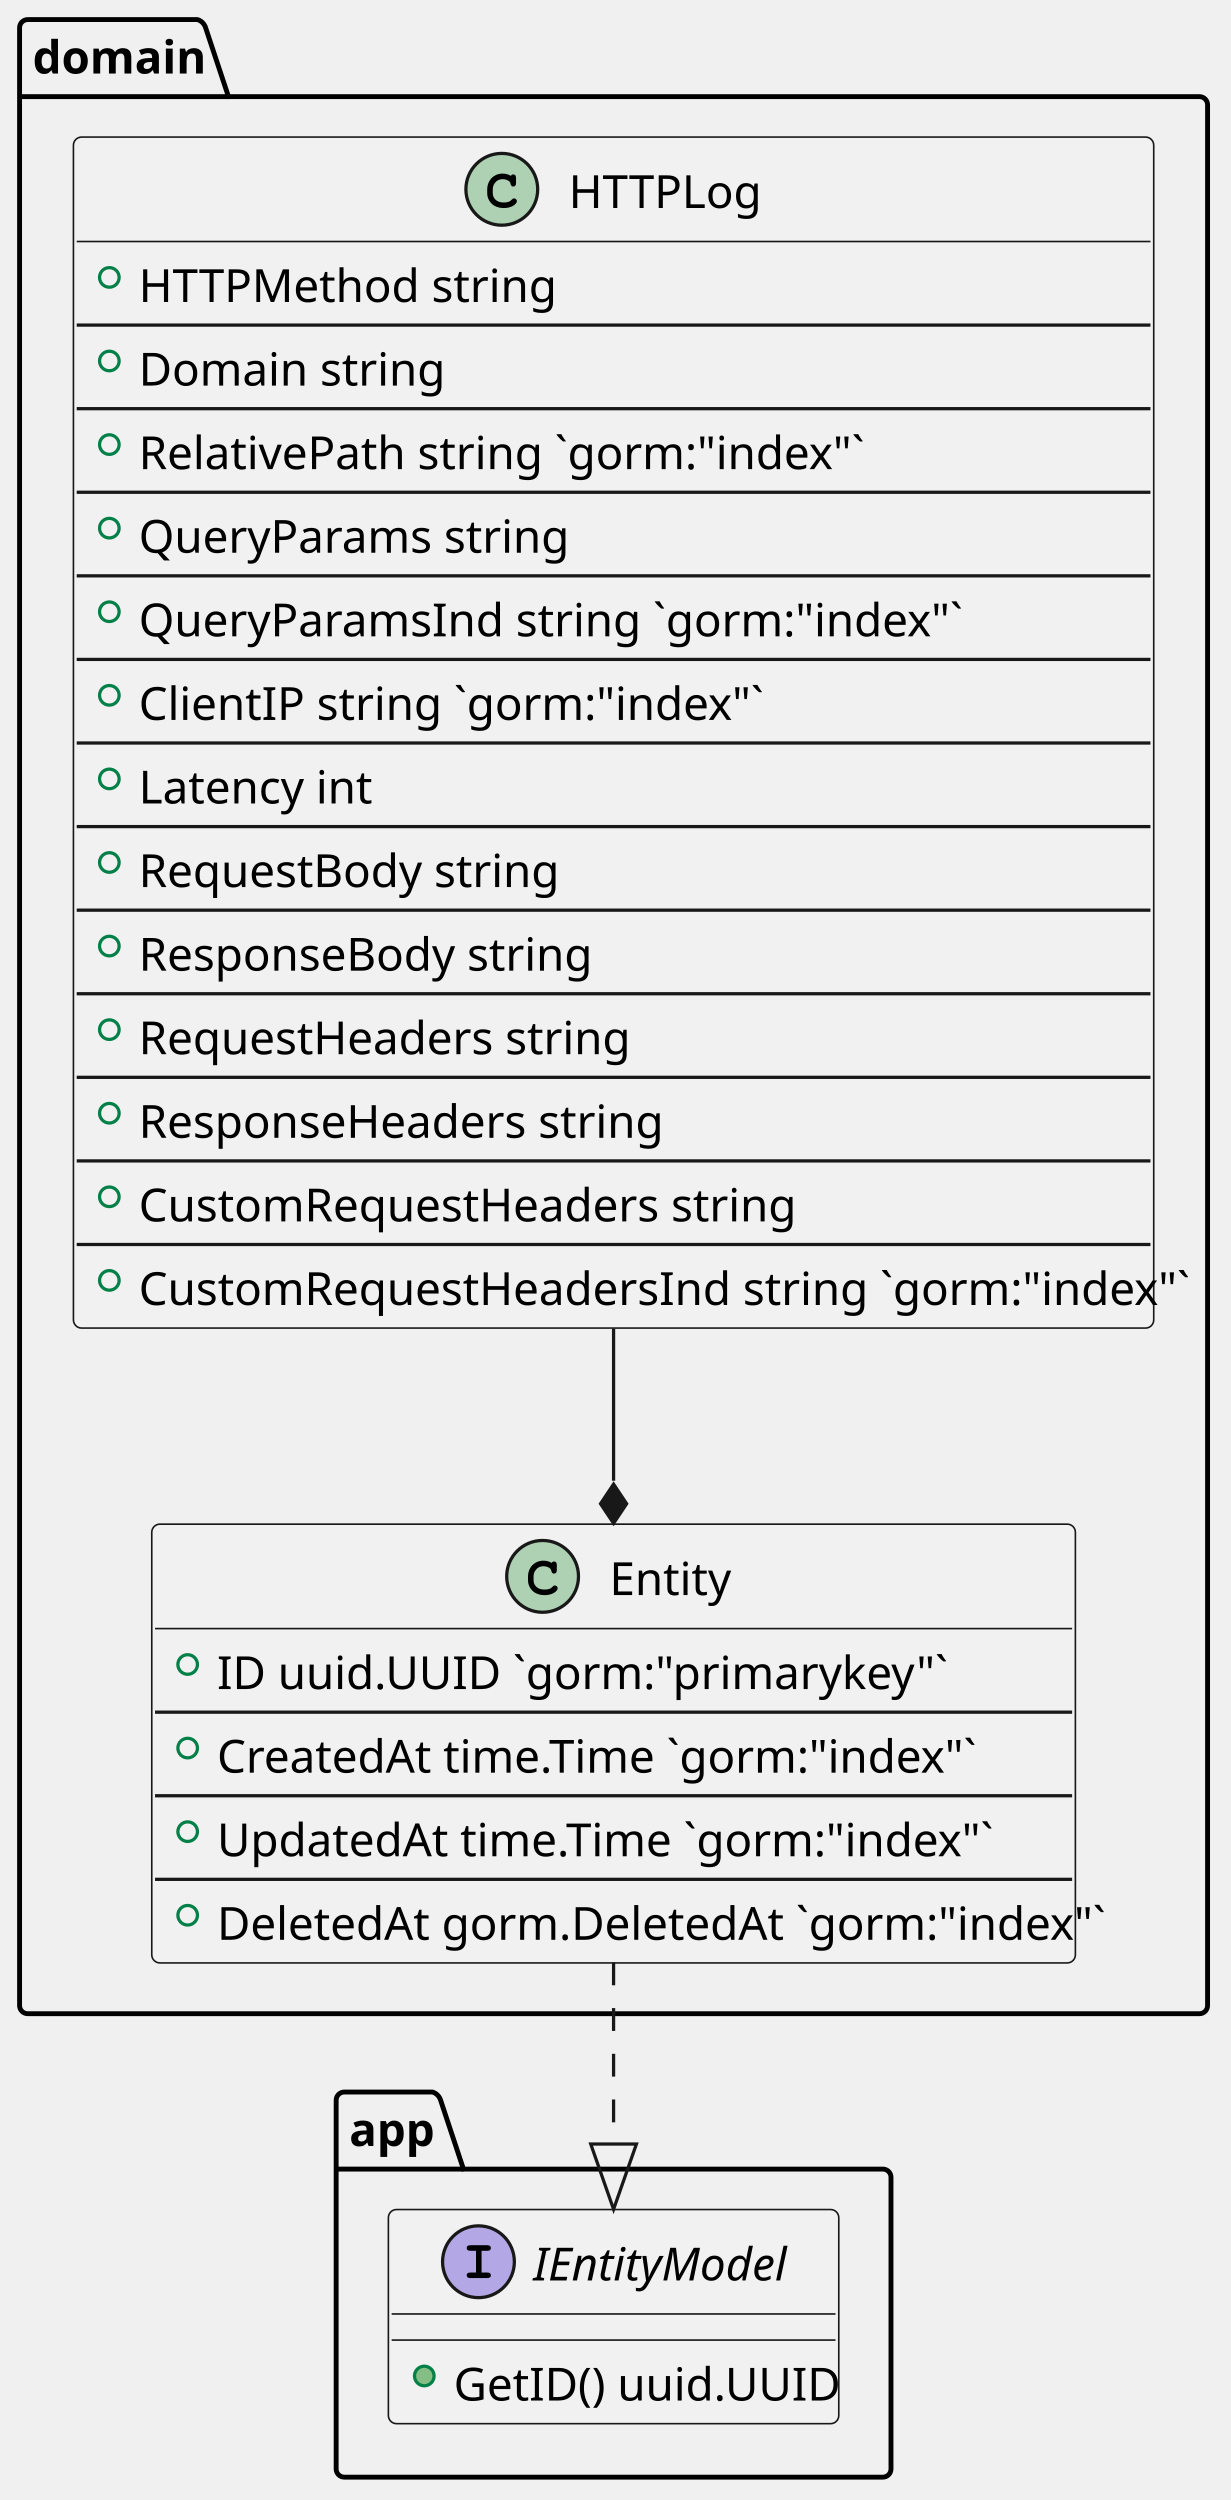
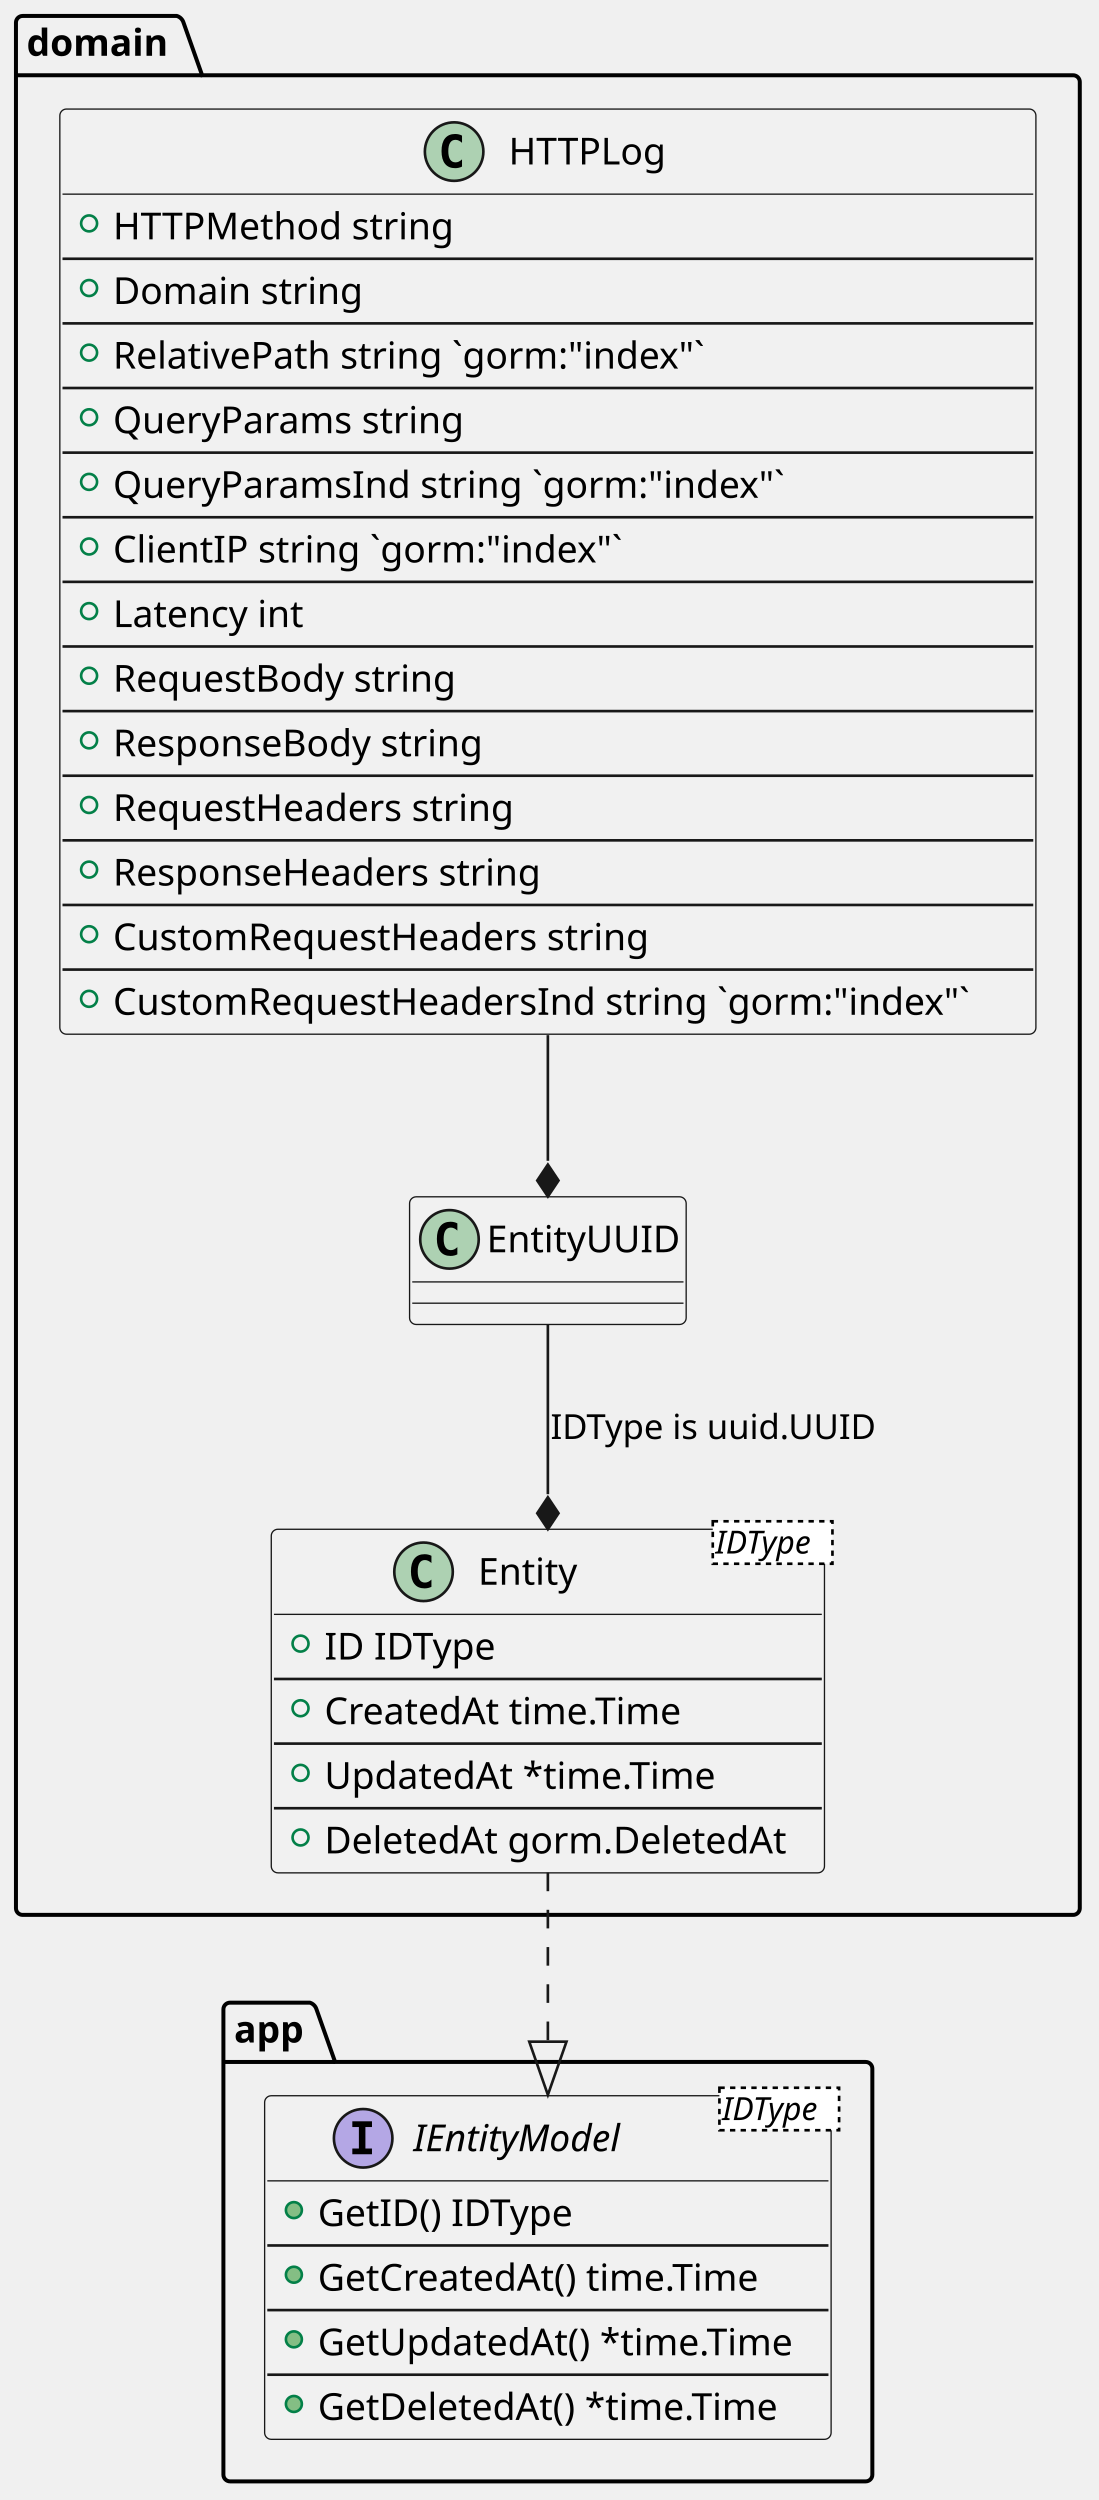
- <svg xmlns="http://www.w3.org/2000/svg" contentStyleType="text/css" height="766px" preserveAspectRatio="none" style="width:377px;height:766px;background:#FFFFFF;" version="1.1" viewBox="0 0 377 766" width="377px" zoomAndPan="magnify">
+ <svg xmlns="http://www.w3.org/2000/svg" contentStyleType="text/css" height="940px" preserveAspectRatio="none" style="width:413px;height:940px;background:#FFFFFF;" version="1.1" viewBox="0 0 413 940" width="413px" zoomAndPan="magnify">
  <defs />
  <g>
    <g id="cluster_app">
-       <path d="M105.5,641 L132.5,641 A3.75,3.75 0 0 1 135,643.5 L142,664.609 L270.5,664.609 A2.5,2.5 0 0 1 273,667.109 L273,756.5 A2.5,2.5 0 0 1 270.5,759 L105.5,759 A2.5,2.5 0 0 1 103,756.5 L103,643.5 A2.5,2.5 0 0 1 105.5,641 " style="stroke:#000000;stroke-width:1.5;fill:none;" />
-       <line style="stroke:#000000;stroke-width:1.5;fill:none;" x1="103" x2="142" y1="664.609" y2="664.609" />
-       <text fill="#000000" font-family="sans-serif" font-size="14" font-weight="bold" lengthAdjust="spacing" textLength="26" x="107" y="657.533">app</text>
+       <path d="M86.5,753 L116.5,753 A3.75,3.75 0 0 1 119,755.5 L126,775.297 L325.5,775.297 A2.5,2.5 0 0 1 328,777.797 L328,930.5 A2.5,2.5 0 0 1 325.5,933 L86.5,933 A2.5,2.5 0 0 1 84,930.5 L84,755.5 A2.5,2.5 0 0 1 86.5,753 " style="stroke:#000000;stroke-width:1.5;fill:none;" />
+       <line style="stroke:#000000;stroke-width:1.5;fill:none;" x1="84" x2="126" y1="775.297" y2="775.297" />
+       <text fill="#000000" font-family="sans-serif" font-size="14" font-weight="bold" lengthAdjust="spacing" textLength="29" x="88" y="767.995">app</text>
    </g>
    <g id="cluster_domain">
-       <path d="M8.5,6 L60.5,6 A3.75,3.75 0 0 1 63,8.5 L70,29.609 L367.5,29.609 A2.5,2.5 0 0 1 370,32.109 L370,614.5 A2.5,2.5 0 0 1 367.5,617 L8.5,617 A2.5,2.5 0 0 1 6,614.5 L6,8.5 A2.5,2.5 0 0 1 8.5,6 " style="stroke:#000000;stroke-width:1.5;fill:none;" />
-       <line style="stroke:#000000;stroke-width:1.5;fill:none;" x1="6" x2="70" y1="29.609" y2="29.609" />
-       <text fill="#000000" font-family="sans-serif" font-size="14" font-weight="bold" lengthAdjust="spacing" textLength="51" x="10" y="22.533">domain</text>
+       <path d="M8.5,6 L66.5,6 A3.75,3.75 0 0 1 69,8.5 L76,28.297 L403.5,28.297 A2.5,2.5 0 0 1 406,30.797 L406,717.5 A2.5,2.5 0 0 1 403.5,720 L8.5,720 A2.5,2.5 0 0 1 6,717.5 L6,8.5 A2.5,2.5 0 0 1 8.5,6 " style="stroke:#000000;stroke-width:1.5;fill:none;" />
+       <line style="stroke:#000000;stroke-width:1.5;fill:none;" x1="6" x2="76" y1="28.297" y2="28.297" />
+       <text fill="#000000" font-family="sans-serif" font-size="14" font-weight="bold" lengthAdjust="spacing" textLength="57" x="10" y="20.995">domain</text>
    </g>
    <g id="elem_IEntityModel">
-       <rect codeLine="3" fill="#F1F1F1" height="65.609" id="IEntityModel" rx="2.5" ry="2.5" style="stroke:#181818;stroke-width:0.5;" width="138" x="119" y="677" />
-       <ellipse cx="146.6" cy="693" fill="#B4A7E5" rx="11" ry="11" style="stroke:#181818;stroke-width:1.0;" />
-       <path d="M147.553,689.641 L147.553,696.297 L149.272,696.297 Q149.881,696.297 150.147,696.531 Q150.412,696.766 150.412,697.156 Q150.412,697.531 150.147,697.766 Q149.881,698 149.272,698 L144.131,698 Q143.522,698 143.256,697.766 Q142.991,697.531 142.991,697.141 Q142.991,696.766 143.256,696.531 Q143.522,696.297 144.131,696.297 L145.85,696.297 L145.85,689.641 L144.131,689.641 Q143.522,689.641 143.256,689.406 Q142.991,689.172 142.991,688.781 Q142.991,688.406 143.256,688.172 Q143.522,687.938 144.131,687.938 L149.272,687.938 Q149.881,687.938 150.147,688.172 Q150.412,688.406 150.412,688.781 Q150.412,689.172 150.147,689.406 Q149.881,689.641 149.272,689.641 L147.553,689.641 Z " fill="#000000" />
-       <text fill="#000000" font-family="sans-serif" font-size="14" font-style="italic" lengthAdjust="spacing" textLength="78" x="163.4" y="698.729">IEntityModel</text>
-       <line style="stroke:#181818;stroke-width:0.5;" x1="120" x2="256" y1="709" y2="709" />
-       <line style="stroke:#181818;stroke-width:0.5;" x1="120" x2="256" y1="717" y2="717" />
-       <ellipse cx="130" cy="728" fill="#84BE84" rx="3" ry="3" style="stroke:#038048;stroke-width:1.0;" />
-       <text fill="#000000" font-family="sans-serif" font-size="14" lengthAdjust="spacing" textLength="112" x="139" y="735.533">GetID() uuid.UUID</text>
+       <rect codeLine="3" fill="#F1F1F1" height="129.188" id="IEntityModel" rx="2.5" ry="2.5" style="stroke:#181818;stroke-width:0.5;" width="213" x="99.5" y="788" />
+       <ellipse cx="136.55" cy="804" fill="#B4A7E5" rx="11" ry="11" style="stroke:#181818;stroke-width:1.0;" />
+       <path d="M132.472,799.766 L132.472,797.609 L139.863,797.609 L139.863,799.766 L137.394,799.766 L137.394,807.844 L139.863,807.844 L139.863,810 L132.472,810 L132.472,807.844 L134.941,807.844 L134.941,799.766 L132.472,799.766 Z " fill="#000000" />
+       <text fill="#000000" font-family="sans-serif" font-size="14" font-style="italic" lengthAdjust="spacing" textLength="85" x="155.45" y="808.847">IEntityModel</text>
+       <rect fill="#FFFFFF" height="15.969" style="stroke:#000000;stroke-width:1.0;stroke-dasharray:2.0,2.0;" width="45" x="270.5" y="785" />
+       <text fill="#000000" font-family="sans-serif" font-size="12" font-style="italic" lengthAdjust="spacing" textLength="43" x="271.5" y="797.139">IDType</text>
+       <line style="stroke:#181818;stroke-width:0.5;" x1="100.5" x2="311.5" y1="820" y2="820" />
+       <ellipse cx="110.5" cy="831" fill="#84BE84" rx="3" ry="3" style="stroke:#038048;stroke-width:1.0;" />
+       <text fill="#000000" font-family="sans-serif" font-size="14" lengthAdjust="spacing" textLength="101" x="119.5" y="836.995">GetID() IDType</text>
+       <line style="stroke:#181818;stroke-width:1.0;" x1="100.5" x2="311.5" y1="844.297" y2="844.297" />
+       <ellipse cx="110.5" cy="855.297" fill="#84BE84" rx="3" ry="3" style="stroke:#038048;stroke-width:1.0;" />
+       <text fill="#000000" font-family="sans-serif" font-size="14" lengthAdjust="spacing" textLength="176" x="119.5" y="861.292">GetCreatedAt() time.Time</text>
+       <line style="stroke:#181818;stroke-width:1.0;" x1="100.5" x2="311.5" y1="868.594" y2="868.594" />
+       <ellipse cx="110.5" cy="879.594" fill="#84BE84" rx="3" ry="3" style="stroke:#038048;stroke-width:1.0;" />
+       <text fill="#000000" font-family="sans-serif" font-size="14" lengthAdjust="spacing" textLength="187" x="119.5" y="885.589">GetUpdatedAt() *time.Time</text>
+       <line style="stroke:#181818;stroke-width:1.0;" x1="100.5" x2="311.5" y1="892.891" y2="892.891" />
+       <ellipse cx="110.5" cy="903.891" fill="#84BE84" rx="3" ry="3" style="stroke:#038048;stroke-width:1.0;" />
+       <text fill="#000000" font-family="sans-serif" font-size="14" lengthAdjust="spacing" textLength="183" x="119.5" y="909.886">GetDeletedAt() *time.Time</text>
+     </g>
+     <g id="elem_EntityUUID">
+       <rect codeLine="5" fill="#F1F1F1" height="48" id="EntityUUID" rx="2.5" ry="2.5" style="stroke:#181818;stroke-width:0.5;" width="104" x="154" y="450" />
+       <ellipse cx="169" cy="466" fill="#ADD1B2" rx="11" ry="11" style="stroke:#181818;stroke-width:1.0;" />
+       <path d="M171.969,471.641 Q171.391,471.938 170.75,472.078 Q170.109,472.234 169.406,472.234 Q166.906,472.234 165.578,470.594 Q164.266,468.938 164.266,465.812 Q164.266,462.688 165.578,461.031 Q166.906,459.375 169.406,459.375 Q170.109,459.375 170.75,459.531 Q171.406,459.688 171.969,459.984 L171.969,462.703 Q171.344,462.125 170.75,461.859 Q170.156,461.578 169.531,461.578 Q168.188,461.578 167.5,462.656 Q166.812,463.719 166.812,465.812 Q166.812,467.906 167.5,468.984 Q168.188,470.047 169.531,470.047 Q170.156,470.047 170.75,469.781 Q171.344,469.5 171.969,468.922 L171.969,471.641 Z " fill="#000000" />
+       <text fill="#000000" font-family="sans-serif" font-size="14" lengthAdjust="spacing" textLength="72" x="183" y="470.847">EntityUUID</text>
+       <line style="stroke:#181818;stroke-width:0.5;" x1="155" x2="257" y1="482" y2="482" />
+       <line style="stroke:#181818;stroke-width:0.5;" x1="155" x2="257" y1="490" y2="490" />
    </g>
    <g id="elem_Entity">
-       <rect codeLine="5" fill="#F1F1F1" height="134.438" id="Entity" rx="2.5" ry="2.5" style="stroke:#181818;stroke-width:0.5;" width="283" x="46.5" y="467" />
-       <ellipse cx="166.25" cy="483" fill="#ADD1B2" rx="11" ry="11" style="stroke:#181818;stroke-width:1.0;" />
-       <path d="M169.016,478.875 Q169.172,478.656 169.359,478.547 Q169.547,478.438 169.766,478.438 Q170.141,478.438 170.375,478.703 Q170.609,478.953 170.609,479.562 L170.609,481.016 Q170.609,481.625 170.375,481.891 Q170.141,482.156 169.766,482.156 Q169.422,482.156 169.219,481.953 Q169.016,481.766 168.906,481.25 Q168.859,480.891 168.672,480.703 Q168.344,480.328 167.734,480.109 Q167.125,479.891 166.5,479.891 Q165.734,479.891 165.094,480.219 Q164.469,480.547 163.969,481.297 Q163.484,482.047 163.484,483.078 L163.484,484.172 Q163.484,485.406 164.375,486.234 Q165.266,487.047 166.859,487.047 Q167.797,487.047 168.453,486.797 Q168.844,486.641 169.266,486.203 Q169.531,485.938 169.672,485.859 Q169.828,485.781 170.031,485.781 Q170.359,485.781 170.609,486.047 Q170.875,486.297 170.875,486.641 Q170.875,486.984 170.531,487.391 Q170.031,487.969 169.234,488.297 Q168.156,488.75 166.859,488.75 Q165.344,488.75 164.141,488.125 Q163.156,487.625 162.469,486.562 Q161.781,485.484 161.781,484.203 L161.781,483.047 Q161.781,481.719 162.391,480.578 Q163.016,479.422 164.109,478.812 Q165.203,478.188 166.438,478.188 Q167.172,478.188 167.812,478.359 Q168.469,478.516 169.016,478.875 Z " fill="#000000" />
-       <text fill="#000000" font-family="sans-serif" font-size="14" lengthAdjust="spacing" textLength="35" x="186.75" y="488.728">Entity</text>
-       <line style="stroke:#181818;stroke-width:0.5;" x1="47.5" x2="328.5" y1="499" y2="499" />
-       <ellipse cx="57.5" cy="510" fill="none" rx="3" ry="3" style="stroke:#038048;stroke-width:1.0;" />
-       <text fill="#000000" font-family="sans-serif" font-size="14" lengthAdjust="spacing" textLength="208" x="66.5" y="517.533">ID uuid.UUID `gorm:"primarykey"`</text>
-       <line style="stroke:#181818;stroke-width:1.0;" x1="47.5" x2="328.5" y1="524.609" y2="524.609" />
-       <ellipse cx="57.5" cy="535.609" fill="none" rx="3" ry="3" style="stroke:#038048;stroke-width:1.0;" />
-       <text fill="#000000" font-family="sans-serif" font-size="14" lengthAdjust="spacing" textLength="222" x="66.5" y="543.143">CreatedAt time.Time `gorm:"index"`</text>
-       <line style="stroke:#181818;stroke-width:1.0;" x1="47.5" x2="328.5" y1="550.219" y2="550.219" />
-       <ellipse cx="57.5" cy="561.219" fill="none" rx="3" ry="3" style="stroke:#038048;stroke-width:1.0;" />
-       <text fill="#000000" font-family="sans-serif" font-size="14" lengthAdjust="spacing" textLength="224" x="66.5" y="568.752">UpdatedAt time.Time `gorm:"index"`</text>
-       <line style="stroke:#181818;stroke-width:1.0;" x1="47.5" x2="328.5" y1="575.828" y2="575.828" />
-       <ellipse cx="57.5" cy="586.828" fill="none" rx="3" ry="3" style="stroke:#038048;stroke-width:1.0;" />
-       <text fill="#000000" font-family="sans-serif" font-size="14" lengthAdjust="spacing" textLength="257" x="66.5" y="594.361">DeletedAt gorm.DeletedAt `gorm:"index"`</text>
+       <rect codeLine="8" fill="#F1F1F1" height="129.188" id="Entity" rx="2.5" ry="2.5" style="stroke:#181818;stroke-width:0.5;" width="208" x="102" y="575" />
+       <ellipse cx="159.25" cy="591" fill="#ADD1B2" rx="11" ry="11" style="stroke:#181818;stroke-width:1.0;" />
+       <path d="M162.219,596.641 Q161.641,596.938 161,597.078 Q160.359,597.234 159.656,597.234 Q157.156,597.234 155.828,595.594 Q154.516,593.938 154.516,590.812 Q154.516,587.688 155.828,586.031 Q157.156,584.375 159.656,584.375 Q160.359,584.375 161,584.531 Q161.656,584.688 162.219,584.984 L162.219,587.703 Q161.594,587.125 161,586.859 Q160.406,586.578 159.781,586.578 Q158.438,586.578 157.75,587.656 Q157.062,588.719 157.062,590.812 Q157.062,592.906 157.75,593.984 Q158.438,595.047 159.781,595.047 Q160.406,595.047 161,594.781 Q161.594,594.5 162.219,593.922 L162.219,596.641 Z " fill="#000000" />
+       <text fill="#000000" font-family="sans-serif" font-size="14" lengthAdjust="spacing" textLength="38" x="179.75" y="595.847">Entity</text>
+       <rect fill="#FFFFFF" height="15.969" style="stroke:#000000;stroke-width:1.0;stroke-dasharray:2.0,2.0;" width="45" x="268" y="572" />
+       <text fill="#000000" font-family="sans-serif" font-size="12" font-style="italic" lengthAdjust="spacing" textLength="43" x="269" y="584.139">IDType</text>
+       <line style="stroke:#181818;stroke-width:0.5;" x1="103" x2="309" y1="607" y2="607" />
+       <ellipse cx="113" cy="618" fill="none" rx="3" ry="3" style="stroke:#038048;stroke-width:1.0;" />
+       <text fill="#000000" font-family="sans-serif" font-size="14" lengthAdjust="spacing" textLength="66" x="122" y="623.995">ID IDType</text>
+       <line style="stroke:#181818;stroke-width:1.0;" x1="103" x2="309" y1="631.297" y2="631.297" />
+       <ellipse cx="113" cy="642.297" fill="none" rx="3" ry="3" style="stroke:#038048;stroke-width:1.0;" />
+       <text fill="#000000" font-family="sans-serif" font-size="14" lengthAdjust="spacing" textLength="141" x="122" y="648.292">CreatedAt time.Time</text>
+       <line style="stroke:#181818;stroke-width:1.0;" x1="103" x2="309" y1="655.594" y2="655.594" />
+       <ellipse cx="113" cy="666.594" fill="none" rx="3" ry="3" style="stroke:#038048;stroke-width:1.0;" />
+       <text fill="#000000" font-family="sans-serif" font-size="14" lengthAdjust="spacing" textLength="152" x="122" y="672.589">UpdatedAt *time.Time</text>
+       <line style="stroke:#181818;stroke-width:1.0;" x1="103" x2="309" y1="679.891" y2="679.891" />
+       <ellipse cx="113" cy="690.891" fill="none" rx="3" ry="3" style="stroke:#038048;stroke-width:1.0;" />
+       <text fill="#000000" font-family="sans-serif" font-size="14" lengthAdjust="spacing" textLength="182" x="122" y="696.886">DeletedAt gorm.DeletedAt</text>
    </g>
    <g id="elem_HTTPLog">
-       <rect codeLine="5" fill="#F1F1F1" height="364.922" id="HTTPLog" rx="2.5" ry="2.5" style="stroke:#181818;stroke-width:0.5;" width="331" x="22.5" y="42" />
-       <ellipse cx="153.75" cy="58" fill="#ADD1B2" rx="11" ry="11" style="stroke:#181818;stroke-width:1.0;" />
-       <path d="M156.516,53.875 Q156.672,53.656 156.859,53.547 Q157.047,53.438 157.266,53.438 Q157.641,53.438 157.875,53.703 Q158.109,53.953 158.109,54.562 L158.109,56.016 Q158.109,56.625 157.875,56.891 Q157.641,57.156 157.266,57.156 Q156.922,57.156 156.719,56.953 Q156.516,56.766 156.406,56.25 Q156.359,55.891 156.172,55.703 Q155.844,55.328 155.234,55.109 Q154.625,54.891 154,54.891 Q153.234,54.891 152.594,55.219 Q151.969,55.547 151.469,56.297 Q150.984,57.047 150.984,58.078 L150.984,59.172 Q150.984,60.406 151.875,61.234 Q152.766,62.047 154.359,62.047 Q155.297,62.047 155.953,61.797 Q156.344,61.641 156.766,61.203 Q157.031,60.938 157.172,60.859 Q157.328,60.781 157.531,60.781 Q157.859,60.781 158.109,61.047 Q158.375,61.297 158.375,61.641 Q158.375,61.984 158.031,62.391 Q157.531,62.969 156.734,63.297 Q155.656,63.75 154.359,63.75 Q152.844,63.75 151.641,63.125 Q150.656,62.625 149.969,61.562 Q149.281,60.484 149.281,59.203 L149.281,58.047 Q149.281,56.719 149.891,55.578 Q150.516,54.422 151.609,53.812 Q152.703,53.188 153.938,53.188 Q154.672,53.188 155.312,53.359 Q155.969,53.516 156.516,53.875 Z " fill="#000000" />
-       <text fill="#000000" font-family="sans-serif" font-size="14" lengthAdjust="spacing" textLength="60" x="174.25" y="63.728">HTTPLog</text>
-       <line style="stroke:#181818;stroke-width:0.5;" x1="23.5" x2="352.5" y1="74" y2="74" />
-       <ellipse cx="33.5" cy="85" fill="none" rx="3" ry="3" style="stroke:#038048;stroke-width:1.0;" />
-       <text fill="#000000" font-family="sans-serif" font-size="14" lengthAdjust="spacing" textLength="122" x="42.5" y="92.533">HTTPMethod string</text>
-       <line style="stroke:#181818;stroke-width:1.0;" x1="23.5" x2="352.5" y1="99.609" y2="99.609" />
-       <ellipse cx="33.5" cy="110.609" fill="none" rx="3" ry="3" style="stroke:#038048;stroke-width:1.0;" />
-       <text fill="#000000" font-family="sans-serif" font-size="14" lengthAdjust="spacing" textLength="87" x="42.5" y="118.143">Domain string</text>
-       <line style="stroke:#181818;stroke-width:1.0;" x1="23.5" x2="352.5" y1="125.219" y2="125.219" />
-       <ellipse cx="33.5" cy="136.219" fill="none" rx="3" ry="3" style="stroke:#038048;stroke-width:1.0;" />
-       <text fill="#000000" font-family="sans-serif" font-size="14" lengthAdjust="spacing" textLength="212" x="42.5" y="143.752">RelativePath string `gorm:"index"`</text>
-       <line style="stroke:#181818;stroke-width:1.0;" x1="23.5" x2="352.5" y1="150.828" y2="150.828" />
-       <ellipse cx="33.5" cy="161.828" fill="none" rx="3" ry="3" style="stroke:#038048;stroke-width:1.0;" />
-       <text fill="#000000" font-family="sans-serif" font-size="14" lengthAdjust="spacing" textLength="126" x="42.5" y="169.361">QueryParams string</text>
-       <line style="stroke:#181818;stroke-width:1.0;" x1="23.5" x2="352.5" y1="176.438" y2="176.438" />
-       <ellipse cx="33.5" cy="187.438" fill="none" rx="3" ry="3" style="stroke:#038048;stroke-width:1.0;" />
-       <text fill="#000000" font-family="sans-serif" font-size="14" lengthAdjust="spacing" textLength="238" x="42.5" y="194.971">QueryParamsInd string `gorm:"index"`</text>
-       <line style="stroke:#181818;stroke-width:1.0;" x1="23.5" x2="352.5" y1="202.047" y2="202.047" />
-       <ellipse cx="33.5" cy="213.047" fill="none" rx="3" ry="3" style="stroke:#038048;stroke-width:1.0;" />
-       <text fill="#000000" font-family="sans-serif" font-size="14" lengthAdjust="spacing" textLength="180" x="42.5" y="220.58">ClientIP string `gorm:"index"`</text>
-       <line style="stroke:#181818;stroke-width:1.0;" x1="23.5" x2="352.5" y1="227.656" y2="227.656" />
-       <ellipse cx="33.5" cy="238.656" fill="none" rx="3" ry="3" style="stroke:#038048;stroke-width:1.0;" />
-       <text fill="#000000" font-family="sans-serif" font-size="14" lengthAdjust="spacing" textLength="69" x="42.5" y="246.19">Latency int</text>
-       <line style="stroke:#181818;stroke-width:1.0;" x1="23.5" x2="352.5" y1="253.266" y2="253.266" />
-       <ellipse cx="33.5" cy="264.266" fill="none" rx="3" ry="3" style="stroke:#038048;stroke-width:1.0;" />
-       <text fill="#000000" font-family="sans-serif" font-size="14" lengthAdjust="spacing" textLength="124" x="42.5" y="271.799">RequestBody string</text>
-       <line style="stroke:#181818;stroke-width:1.0;" x1="23.5" x2="352.5" y1="278.875" y2="278.875" />
-       <ellipse cx="33.5" cy="289.875" fill="none" rx="3" ry="3" style="stroke:#038048;stroke-width:1.0;" />
-       <text fill="#000000" font-family="sans-serif" font-size="14" lengthAdjust="spacing" textLength="135" x="42.5" y="297.408">ResponseBody string</text>
-       <line style="stroke:#181818;stroke-width:1.0;" x1="23.5" x2="352.5" y1="304.484" y2="304.484" />
-       <ellipse cx="33.5" cy="315.484" fill="none" rx="3" ry="3" style="stroke:#038048;stroke-width:1.0;" />
-       <text fill="#000000" font-family="sans-serif" font-size="14" lengthAdjust="spacing" textLength="145" x="42.5" y="323.018">RequestHeaders string</text>
-       <line style="stroke:#181818;stroke-width:1.0;" x1="23.5" x2="352.5" y1="330.094" y2="330.094" />
-       <ellipse cx="33.5" cy="341.094" fill="none" rx="3" ry="3" style="stroke:#038048;stroke-width:1.0;" />
-       <text fill="#000000" font-family="sans-serif" font-size="14" lengthAdjust="spacing" textLength="156" x="42.5" y="348.627">ResponseHeaders string</text>
-       <line style="stroke:#181818;stroke-width:1.0;" x1="23.5" x2="352.5" y1="355.703" y2="355.703" />
-       <ellipse cx="33.5" cy="366.703" fill="none" rx="3" ry="3" style="stroke:#038048;stroke-width:1.0;" />
-       <text fill="#000000" font-family="sans-serif" font-size="14" lengthAdjust="spacing" textLength="193" x="42.5" y="374.236">CustomRequestHeaders string</text>
-       <line style="stroke:#181818;stroke-width:1.0;" x1="23.5" x2="352.5" y1="381.312" y2="381.312" />
-       <ellipse cx="33.5" cy="392.312" fill="none" rx="3" ry="3" style="stroke:#038048;stroke-width:1.0;" />
-       <text fill="#000000" font-family="sans-serif" font-size="14" lengthAdjust="spacing" textLength="305" x="42.5" y="399.846">CustomRequestHeadersInd string `gorm:"index"`</text>
+       <rect codeLine="5" fill="#F1F1F1" height="347.859" id="HTTPLog" rx="2.5" ry="2.5" style="stroke:#181818;stroke-width:0.5;" width="367" x="22.5" y="41" />
+       <ellipse cx="170.75" cy="57" fill="#ADD1B2" rx="11" ry="11" style="stroke:#181818;stroke-width:1.0;" />
+       <path d="M173.719,62.641 Q173.141,62.938 172.5,63.078 Q171.859,63.234 171.156,63.234 Q168.656,63.234 167.328,61.594 Q166.016,59.938 166.016,56.812 Q166.016,53.688 167.328,52.031 Q168.656,50.375 171.156,50.375 Q171.859,50.375 172.5,50.531 Q173.156,50.688 173.719,50.984 L173.719,53.703 Q173.094,53.125 172.5,52.859 Q171.906,52.578 171.281,52.578 Q169.938,52.578 169.25,53.656 Q168.562,54.719 168.562,56.812 Q168.562,58.906 169.25,59.984 Q169.938,61.047 171.281,61.047 Q171.906,61.047 172.5,60.781 Q173.094,60.5 173.719,59.922 L173.719,62.641 Z " fill="#000000" />
+       <text fill="#000000" font-family="sans-serif" font-size="14" lengthAdjust="spacing" textLength="62" x="191.25" y="61.847">HTTPLog</text>
+       <line style="stroke:#181818;stroke-width:0.5;" x1="23.5" x2="388.5" y1="73" y2="73" />
+       <ellipse cx="33.5" cy="84" fill="none" rx="3" ry="3" style="stroke:#038048;stroke-width:1.0;" />
+       <text fill="#000000" font-family="sans-serif" font-size="14" lengthAdjust="spacing" textLength="133" x="42.5" y="89.995">HTTPMethod string</text>
+       <line style="stroke:#181818;stroke-width:1.0;" x1="23.5" x2="388.5" y1="97.297" y2="97.297" />
+       <ellipse cx="33.5" cy="108.297" fill="none" rx="3" ry="3" style="stroke:#038048;stroke-width:1.0;" />
+       <text fill="#000000" font-family="sans-serif" font-size="14" lengthAdjust="spacing" textLength="96" x="42.5" y="114.292">Domain string</text>
+       <line style="stroke:#181818;stroke-width:1.0;" x1="23.5" x2="388.5" y1="121.594" y2="121.594" />
+       <ellipse cx="33.5" cy="132.594" fill="none" rx="3" ry="3" style="stroke:#038048;stroke-width:1.0;" />
+       <text fill="#000000" font-family="sans-serif" font-size="14" lengthAdjust="spacing" textLength="234" x="42.5" y="138.589">RelativePath string `gorm:"index"`</text>
+       <line style="stroke:#181818;stroke-width:1.0;" x1="23.5" x2="388.5" y1="145.891" y2="145.891" />
+       <ellipse cx="33.5" cy="156.891" fill="none" rx="3" ry="3" style="stroke:#038048;stroke-width:1.0;" />
+       <text fill="#000000" font-family="sans-serif" font-size="14" lengthAdjust="spacing" textLength="135" x="42.5" y="162.886">QueryParams string</text>
+       <line style="stroke:#181818;stroke-width:1.0;" x1="23.5" x2="388.5" y1="170.188" y2="170.188" />
+       <ellipse cx="33.5" cy="181.188" fill="none" rx="3" ry="3" style="stroke:#038048;stroke-width:1.0;" />
+       <text fill="#000000" font-family="sans-serif" font-size="14" lengthAdjust="spacing" textLength="262" x="42.5" y="187.183">QueryParamsInd string `gorm:"index"`</text>
+       <line style="stroke:#181818;stroke-width:1.0;" x1="23.5" x2="388.5" y1="194.484" y2="194.484" />
+       <ellipse cx="33.5" cy="205.484" fill="none" rx="3" ry="3" style="stroke:#038048;stroke-width:1.0;" />
+       <text fill="#000000" font-family="sans-serif" font-size="14" lengthAdjust="spacing" textLength="200" x="42.5" y="211.48">ClientIP string `gorm:"index"`</text>
+       <line style="stroke:#181818;stroke-width:1.0;" x1="23.5" x2="388.5" y1="218.781" y2="218.781" />
+       <ellipse cx="33.5" cy="229.781" fill="none" rx="3" ry="3" style="stroke:#038048;stroke-width:1.0;" />
+       <text fill="#000000" font-family="sans-serif" font-size="14" lengthAdjust="spacing" textLength="74" x="42.5" y="235.776">Latency int</text>
+       <line style="stroke:#181818;stroke-width:1.0;" x1="23.5" x2="388.5" y1="243.078" y2="243.078" />
+       <ellipse cx="33.5" cy="254.078" fill="none" rx="3" ry="3" style="stroke:#038048;stroke-width:1.0;" />
+       <text fill="#000000" font-family="sans-serif" font-size="14" lengthAdjust="spacing" textLength="137" x="42.5" y="260.073">RequestBody string</text>
+       <line style="stroke:#181818;stroke-width:1.0;" x1="23.5" x2="388.5" y1="267.375" y2="267.375" />
+       <ellipse cx="33.5" cy="278.375" fill="none" rx="3" ry="3" style="stroke:#038048;stroke-width:1.0;" />
+       <text fill="#000000" font-family="sans-serif" font-size="14" lengthAdjust="spacing" textLength="149" x="42.5" y="284.37">ResponseBody string</text>
+       <line style="stroke:#181818;stroke-width:1.0;" x1="23.5" x2="388.5" y1="291.672" y2="291.672" />
+       <ellipse cx="33.5" cy="302.672" fill="none" rx="3" ry="3" style="stroke:#038048;stroke-width:1.0;" />
+       <text fill="#000000" font-family="sans-serif" font-size="14" lengthAdjust="spacing" textLength="160" x="42.5" y="308.667">RequestHeaders string</text>
+       <line style="stroke:#181818;stroke-width:1.0;" x1="23.5" x2="388.5" y1="315.969" y2="315.969" />
+       <ellipse cx="33.5" cy="326.969" fill="none" rx="3" ry="3" style="stroke:#038048;stroke-width:1.0;" />
+       <text fill="#000000" font-family="sans-serif" font-size="14" lengthAdjust="spacing" textLength="172" x="42.5" y="332.964">ResponseHeaders string</text>
+       <line style="stroke:#181818;stroke-width:1.0;" x1="23.5" x2="388.5" y1="340.266" y2="340.266" />
+       <ellipse cx="33.5" cy="351.266" fill="none" rx="3" ry="3" style="stroke:#038048;stroke-width:1.0;" />
+       <text fill="#000000" font-family="sans-serif" font-size="14" lengthAdjust="spacing" textLength="214" x="42.5" y="357.261">CustomRequestHeaders string</text>
+       <line style="stroke:#181818;stroke-width:1.0;" x1="23.5" x2="388.5" y1="364.562" y2="364.562" />
+       <ellipse cx="33.5" cy="375.562" fill="none" rx="3" ry="3" style="stroke:#038048;stroke-width:1.0;" />
+       <text fill="#000000" font-family="sans-serif" font-size="14" lengthAdjust="spacing" textLength="341" x="42.5" y="381.558">CustomRequestHeadersInd string `gorm:"index"`</text>
+     </g>
+     <g id="link_EntityUUID_Entity">
+       <path codeLine="7" d="M206,498.08 C206,514.86 206,538.61 206,561.82 " fill="none" id="EntityUUID-to-Entity" style="stroke:#181818;stroke-width:1.0;" />
+       <polygon fill="#181818" points="206,574.98,210,568.98,206,562.98,202,568.98,206,574.98" style="stroke:#181818;stroke-width:1.0;" />
+       <text fill="#000000" font-family="sans-serif" font-size="13" lengthAdjust="spacing" textLength="125" x="207" y="541.067">IDType is uuid.UUID</text>
    </g>
    <g id="link_Entity_IEntityModel">
-       <path codeLine="14" d="M188,601.28 C188,619.61 188,639.25 188,656.67 " fill="none" id="Entity-to-IEntityModel" style="stroke:#181818;stroke-width:1.0;stroke-dasharray:7.0,7.0;" />
-       <polygon fill="none" points="195,656.93,188,676.93,181,656.93,195,656.93" style="stroke:#181818;stroke-width:1.0;" />
+       <path codeLine="17" d="M206,704.09 C206,724.04 206,746.36 206,767.49 " fill="none" id="Entity-to-IEntityModel" style="stroke:#181818;stroke-width:1.0;stroke-dasharray:7.0,7.0;" />
+       <polygon fill="none" points="213,767.67,206,787.67,199,767.67,213,767.67" style="stroke:#181818;stroke-width:1.0;" />
    </g>
-     <g id="link_HTTPLog_Entity">
-       <path codeLine="32" d="M188,407.04 C188,423.27 188,439.07 188,453.69 " fill="none" id="HTTPLog-to-Entity" style="stroke:#181818;stroke-width:1.0;" />
-       <polygon fill="#181818" points="188,466.75,192,460.75,188,454.75,184,460.75,188,466.75" style="stroke:#181818;stroke-width:1.0;" />
+     <g id="link_HTTPLog_EntityUUID">
+       <path codeLine="32" d="M206,389.2 C206,406.75 206,423.02 206,436.47 " fill="none" id="HTTPLog-to-EntityUUID" style="stroke:#181818;stroke-width:1.0;" />
+       <polygon fill="#181818" points="206,449.88,210,443.88,206,437.88,202,443.88,206,449.88" style="stroke:#181818;stroke-width:1.0;" />
    </g>
  </g>
</svg>
